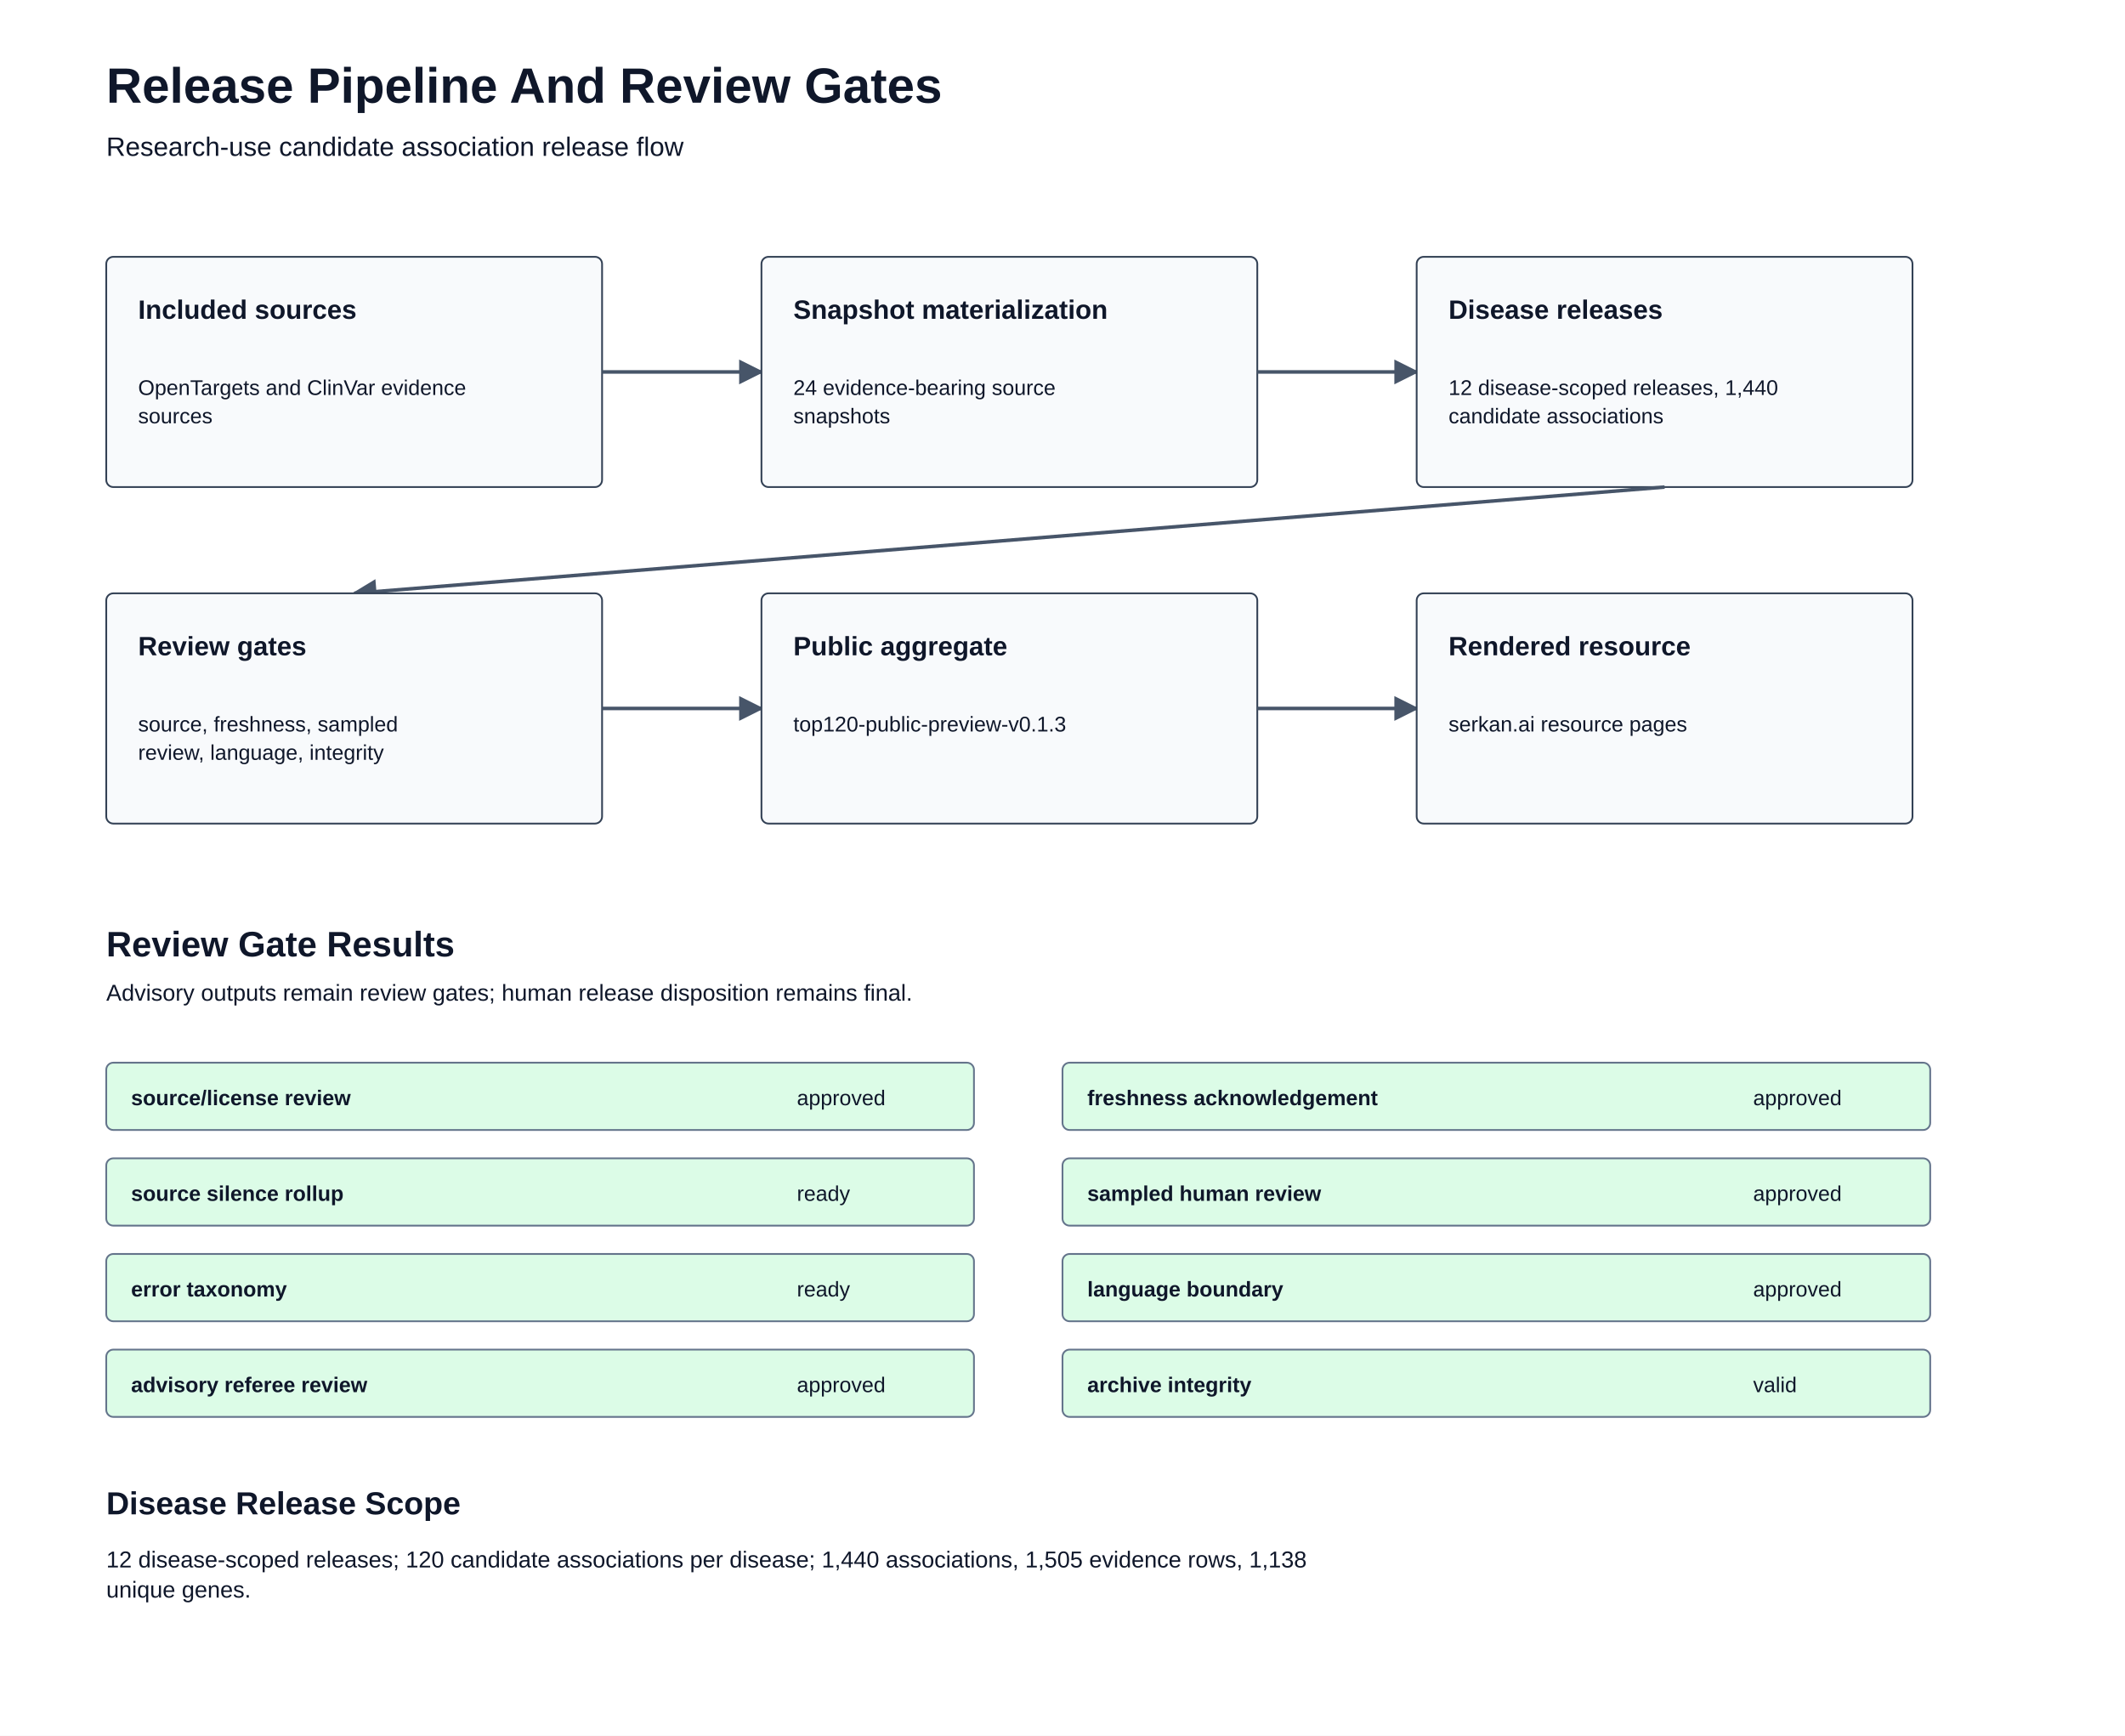
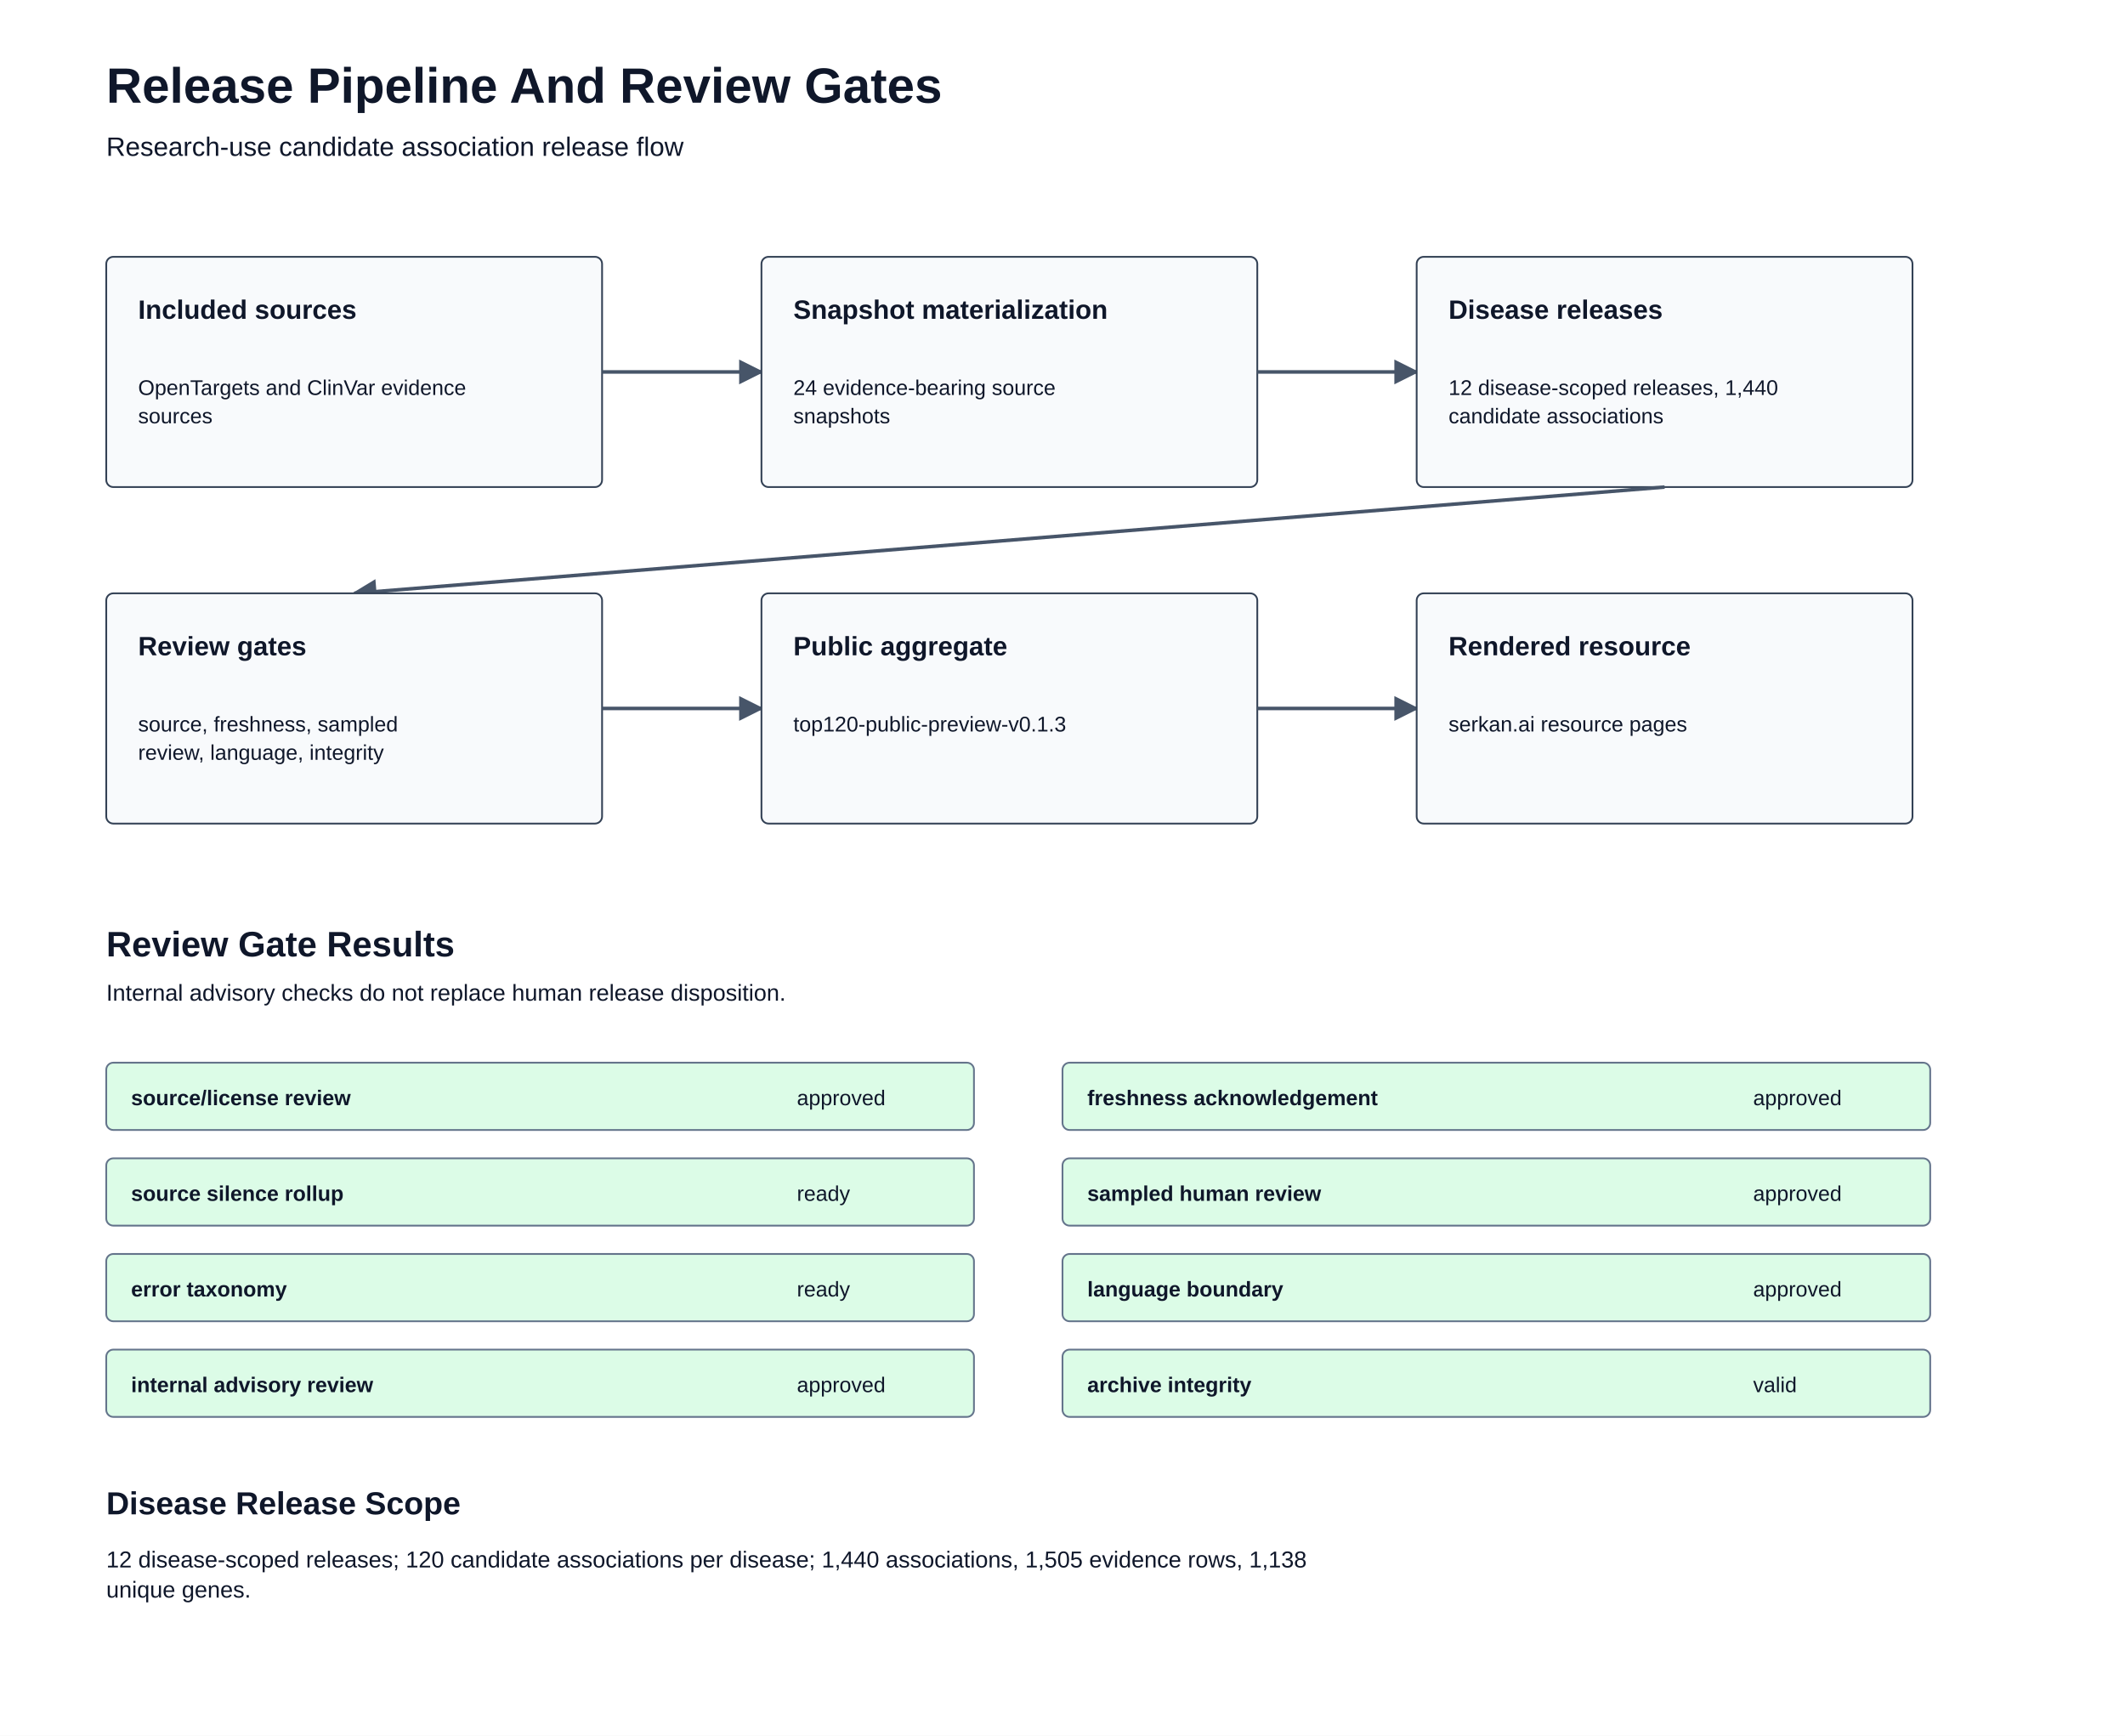
<svg xmlns="http://www.w3.org/2000/svg" width="1200" height="980" viewBox="0 0 1200 980" role="img">
  <defs>
    <marker id="arrow" viewBox="0 0 10 10" refX="9" refY="5" markerWidth="7" markerHeight="7" orient="auto-start-reverse">
      <path d="M 0 0 L 10 5 L 0 10 z" fill="#475569" />
    </marker>
  </defs>
  <rect width="100%" height="100%" fill="#ffffff" />
  <text x="60" y="58" font-family="Arial, sans-serif" font-size="28" font-weight="bold" fill="#0f172a">Release Pipeline And Review Gates</text>
  <text x="60" y="88" font-family="Arial, sans-serif" font-size="15" font-weight="normal" fill="#0f172a">Research-use candidate association release flow</text>
  <rect x="60" y="145" width="280" height="130" rx="4" fill="#f8fafc" stroke="#334155" stroke-width="1" />
  <text x="78" y="180" font-family="Arial, sans-serif" font-size="15" font-weight="bold" fill="#0f172a">Included sources</text>
  <text x="78" y="223" font-family="Arial, sans-serif" font-size="12" font-weight="normal" fill="#0f172a">OpenTargets and ClinVar evidence</text>
  <text x="78" y="239" font-family="Arial, sans-serif" font-size="12" font-weight="normal" fill="#0f172a">sources</text>
  <line x1="340" y1="210" x2="430" y2="210" stroke="#475569" stroke-width="2" marker-end="url(#arrow)" />
  <rect x="430" y="145" width="280" height="130" rx="4" fill="#f8fafc" stroke="#334155" stroke-width="1" />
  <text x="448" y="180" font-family="Arial, sans-serif" font-size="15" font-weight="bold" fill="#0f172a">Snapshot materialization</text>
  <text x="448" y="223" font-family="Arial, sans-serif" font-size="12" font-weight="normal" fill="#0f172a">24 evidence-bearing source</text>
  <text x="448" y="239" font-family="Arial, sans-serif" font-size="12" font-weight="normal" fill="#0f172a">snapshots</text>
  <line x1="710" y1="210" x2="800" y2="210" stroke="#475569" stroke-width="2" marker-end="url(#arrow)" />
  <rect x="800" y="145" width="280" height="130" rx="4" fill="#f8fafc" stroke="#334155" stroke-width="1" />
  <text x="818" y="180" font-family="Arial, sans-serif" font-size="15" font-weight="bold" fill="#0f172a">Disease releases</text>
  <text x="818" y="223" font-family="Arial, sans-serif" font-size="12" font-weight="normal" fill="#0f172a">12 disease-scoped releases, 1,440</text>
  <text x="818" y="239" font-family="Arial, sans-serif" font-size="12" font-weight="normal" fill="#0f172a">candidate associations</text>
  <line x1="940" y1="275" x2="200" y2="335" stroke="#475569" stroke-width="2" marker-end="url(#arrow)" />
  <rect x="60" y="335" width="280" height="130" rx="4" fill="#f8fafc" stroke="#334155" stroke-width="1" />
  <text x="78" y="370" font-family="Arial, sans-serif" font-size="15" font-weight="bold" fill="#0f172a">Review gates</text>
  <text x="78" y="413" font-family="Arial, sans-serif" font-size="12" font-weight="normal" fill="#0f172a">source, freshness, sampled</text>
  <text x="78" y="429" font-family="Arial, sans-serif" font-size="12" font-weight="normal" fill="#0f172a">review, language, integrity</text>
  <line x1="340" y1="400" x2="430" y2="400" stroke="#475569" stroke-width="2" marker-end="url(#arrow)" />
  <rect x="430" y="335" width="280" height="130" rx="4" fill="#f8fafc" stroke="#334155" stroke-width="1" />
  <text x="448" y="370" font-family="Arial, sans-serif" font-size="15" font-weight="bold" fill="#0f172a">Public aggregate</text>
  <text x="448" y="413" font-family="Arial, sans-serif" font-size="12" font-weight="normal" fill="#0f172a">top120-public-preview-v0.1.3</text>
  <line x1="710" y1="400" x2="800" y2="400" stroke="#475569" stroke-width="2" marker-end="url(#arrow)" />
  <rect x="800" y="335" width="280" height="130" rx="4" fill="#f8fafc" stroke="#334155" stroke-width="1" />
  <text x="818" y="370" font-family="Arial, sans-serif" font-size="15" font-weight="bold" fill="#0f172a">Rendered resource</text>
  <text x="818" y="413" font-family="Arial, sans-serif" font-size="12" font-weight="normal" fill="#0f172a">serkan.ai resource pages</text>
  <text x="60" y="540" font-family="Arial, sans-serif" font-size="20" font-weight="bold" fill="#0f172a">Review Gate Results</text>
-   <text x="60" y="565" font-family="Arial, sans-serif" font-size="13" font-weight="normal" fill="#0f172a">Advisory outputs remain review gates; human release disposition remains final.</text>
+   <text x="60" y="565" font-family="Arial, sans-serif" font-size="13" font-weight="normal" fill="#0f172a">Internal advisory checks do not replace human release disposition.</text>
  <rect x="60" y="600" width="490" height="38" rx="4" fill="#dcfce7" stroke="#64748b" stroke-width="1" />
  <text x="74" y="624" font-family="Arial, sans-serif" font-size="12" font-weight="bold" fill="#0f172a">source/license review</text>
  <text x="450" y="624" font-family="Arial, sans-serif" font-size="12" font-weight="normal" fill="#0f172a">approved</text>
  <rect x="600" y="600" width="490" height="38" rx="4" fill="#dcfce7" stroke="#64748b" stroke-width="1" />
  <text x="614" y="624" font-family="Arial, sans-serif" font-size="12" font-weight="bold" fill="#0f172a">freshness acknowledgement</text>
  <text x="990" y="624" font-family="Arial, sans-serif" font-size="12" font-weight="normal" fill="#0f172a">approved</text>
  <rect x="60" y="654" width="490" height="38" rx="4" fill="#dcfce7" stroke="#64748b" stroke-width="1" />
  <text x="74" y="678" font-family="Arial, sans-serif" font-size="12" font-weight="bold" fill="#0f172a">source silence rollup</text>
  <text x="450" y="678" font-family="Arial, sans-serif" font-size="12" font-weight="normal" fill="#0f172a">ready</text>
  <rect x="600" y="654" width="490" height="38" rx="4" fill="#dcfce7" stroke="#64748b" stroke-width="1" />
  <text x="614" y="678" font-family="Arial, sans-serif" font-size="12" font-weight="bold" fill="#0f172a">sampled human review</text>
  <text x="990" y="678" font-family="Arial, sans-serif" font-size="12" font-weight="normal" fill="#0f172a">approved</text>
  <rect x="60" y="708" width="490" height="38" rx="4" fill="#dcfce7" stroke="#64748b" stroke-width="1" />
  <text x="74" y="732" font-family="Arial, sans-serif" font-size="12" font-weight="bold" fill="#0f172a">error taxonomy</text>
  <text x="450" y="732" font-family="Arial, sans-serif" font-size="12" font-weight="normal" fill="#0f172a">ready</text>
  <rect x="600" y="708" width="490" height="38" rx="4" fill="#dcfce7" stroke="#64748b" stroke-width="1" />
  <text x="614" y="732" font-family="Arial, sans-serif" font-size="12" font-weight="bold" fill="#0f172a">language boundary</text>
  <text x="990" y="732" font-family="Arial, sans-serif" font-size="12" font-weight="normal" fill="#0f172a">approved</text>
  <rect x="60" y="762" width="490" height="38" rx="4" fill="#dcfce7" stroke="#64748b" stroke-width="1" />
-   <text x="74" y="786" font-family="Arial, sans-serif" font-size="12" font-weight="bold" fill="#0f172a">advisory referee review</text>
+   <text x="74" y="786" font-family="Arial, sans-serif" font-size="12" font-weight="bold" fill="#0f172a">internal advisory review</text>
  <text x="450" y="786" font-family="Arial, sans-serif" font-size="12" font-weight="normal" fill="#0f172a">approved</text>
  <rect x="600" y="762" width="490" height="38" rx="4" fill="#dcfce7" stroke="#64748b" stroke-width="1" />
  <text x="614" y="786" font-family="Arial, sans-serif" font-size="12" font-weight="bold" fill="#0f172a">archive integrity</text>
  <text x="990" y="786" font-family="Arial, sans-serif" font-size="12" font-weight="normal" fill="#0f172a">valid</text>
  <text x="60" y="855" font-family="Arial, sans-serif" font-size="18" font-weight="bold" fill="#0f172a">Disease Release Scope</text>
  <text x="60" y="885" font-family="Arial, sans-serif" font-size="13" font-weight="normal" fill="#0f172a">12 disease-scoped releases; 120 candidate associations per disease; 1,440 associations, 1,505 evidence rows, 1,138</text>
  <text x="60" y="902" font-family="Arial, sans-serif" font-size="13" font-weight="normal" fill="#0f172a">unique genes.</text>
</svg>
